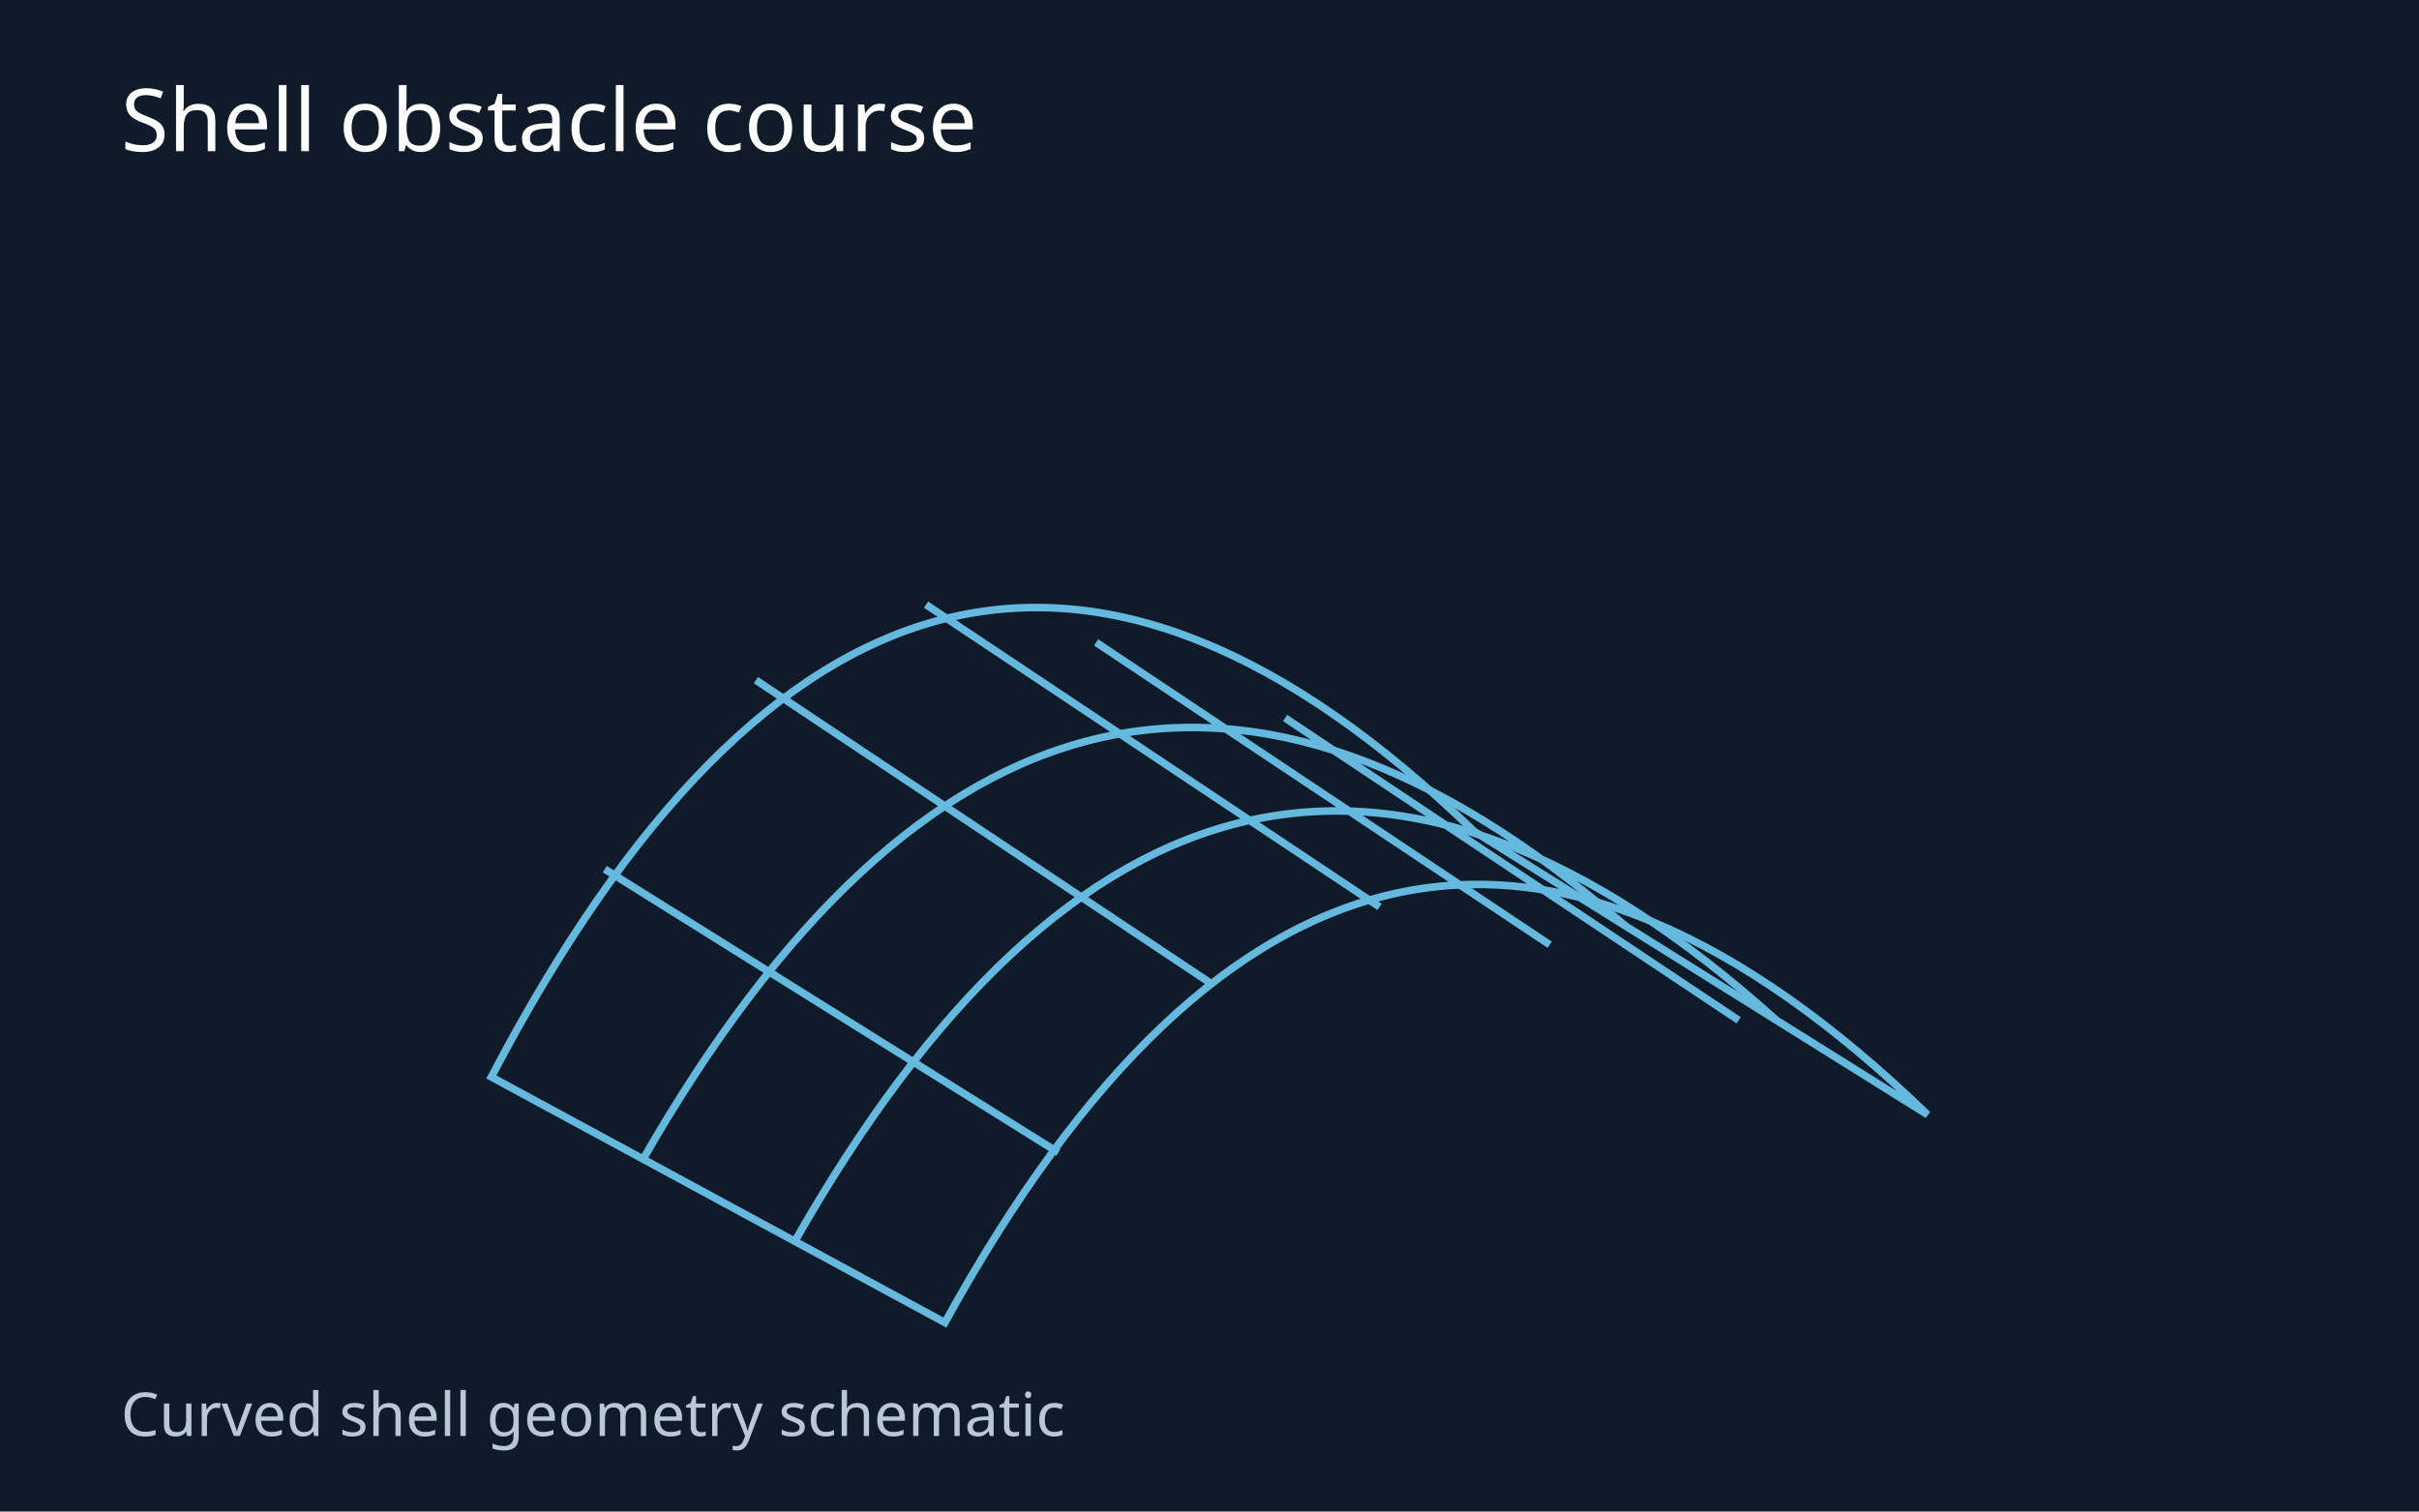
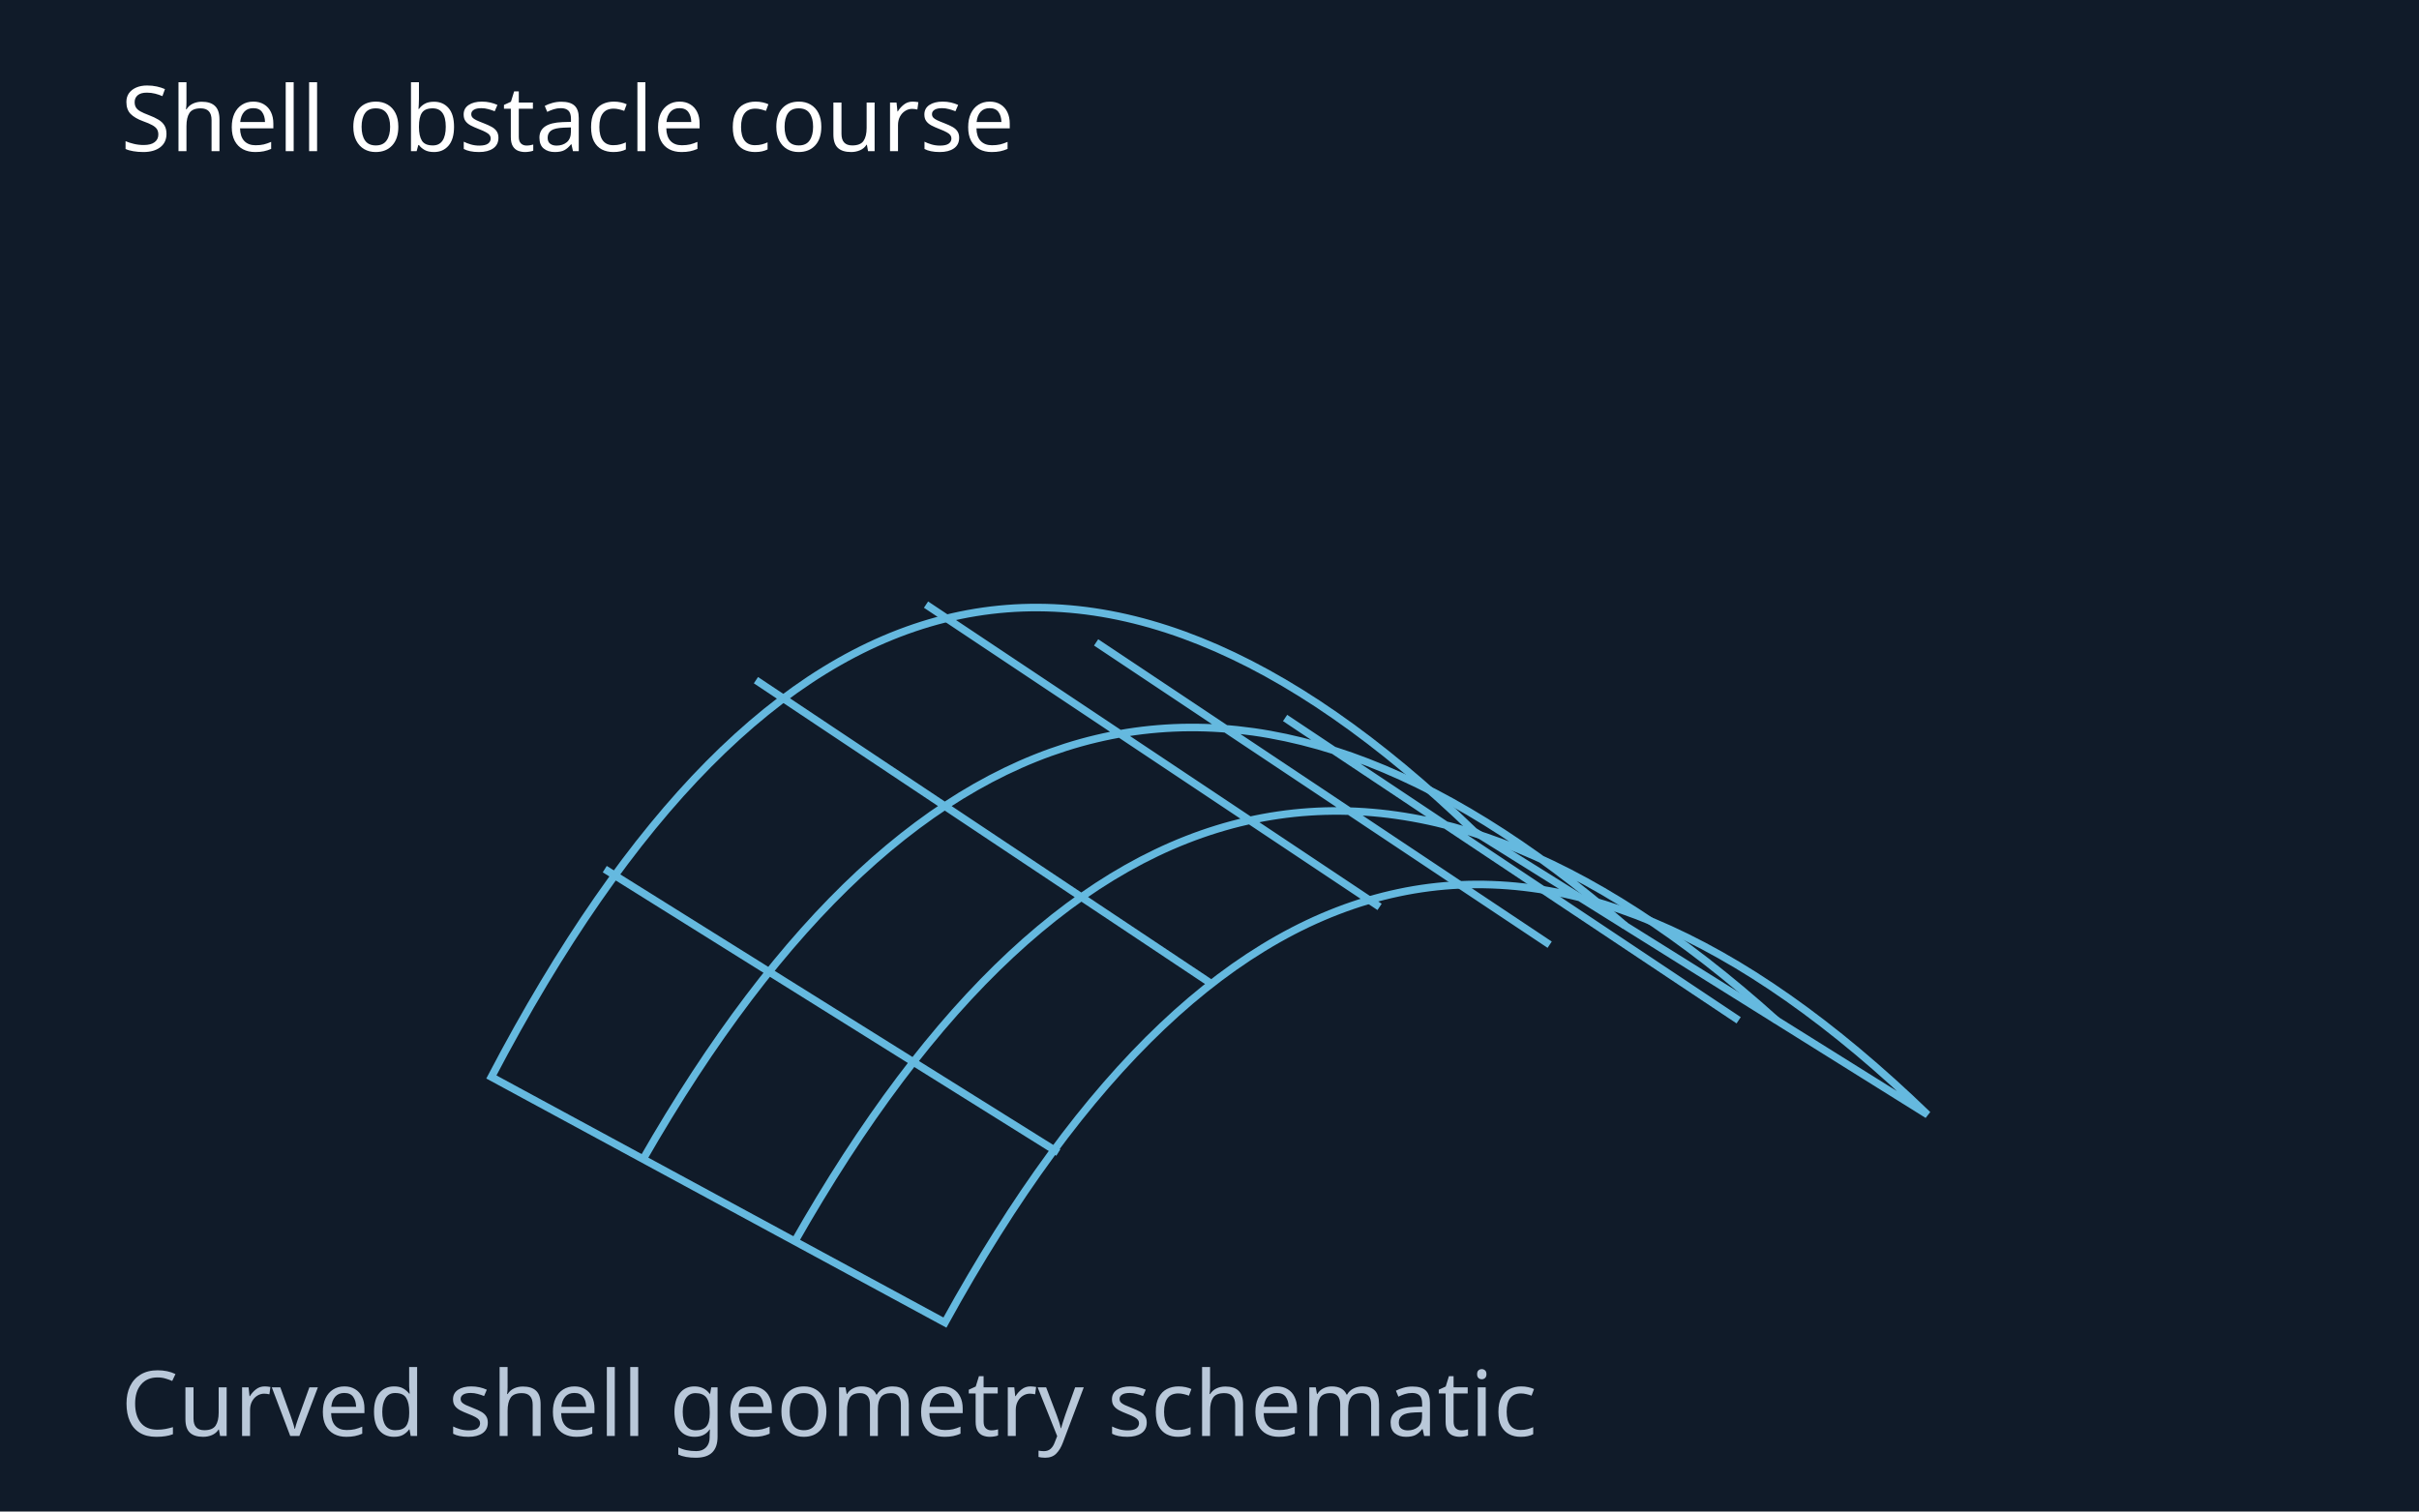
<svg xmlns="http://www.w3.org/2000/svg" width="640" height="400" viewBox="0 0 640 400">
  <rect width="640" height="400" fill="#101b29" />
  <g fill="none" stroke="#65b9df" stroke-width="2">
    <path d="M130 285 Q240 75 390 220 L510 295 Q360 150 250 350 Z" />
    <path d="M160 230 L280 305 M200 180 L320 260 M245 160 L365 240 M290 170 L410 250 M340 190 L460 270 M170 307 Q280 115 430 245 M210 329 Q320 135 470 270" />
  </g>
-   <text x="32" y="40" fill="#fff" font-family="sans-serif" font-size="23">Shell obstacle course</text>
-   <text x="32" y="380" fill="#b9c8d9" font-family="sans-serif" font-size="16">Curved shell geometry schematic</text>
+   <text x="32" y="40" fill="#fff" font-family="sans-serif" font-size="24">Shell obstacle course</text>
+   <text x="32" y="380" fill="#b9c8d9" font-family="sans-serif" font-size="24">Curved shell geometry schematic</text>
</svg>
